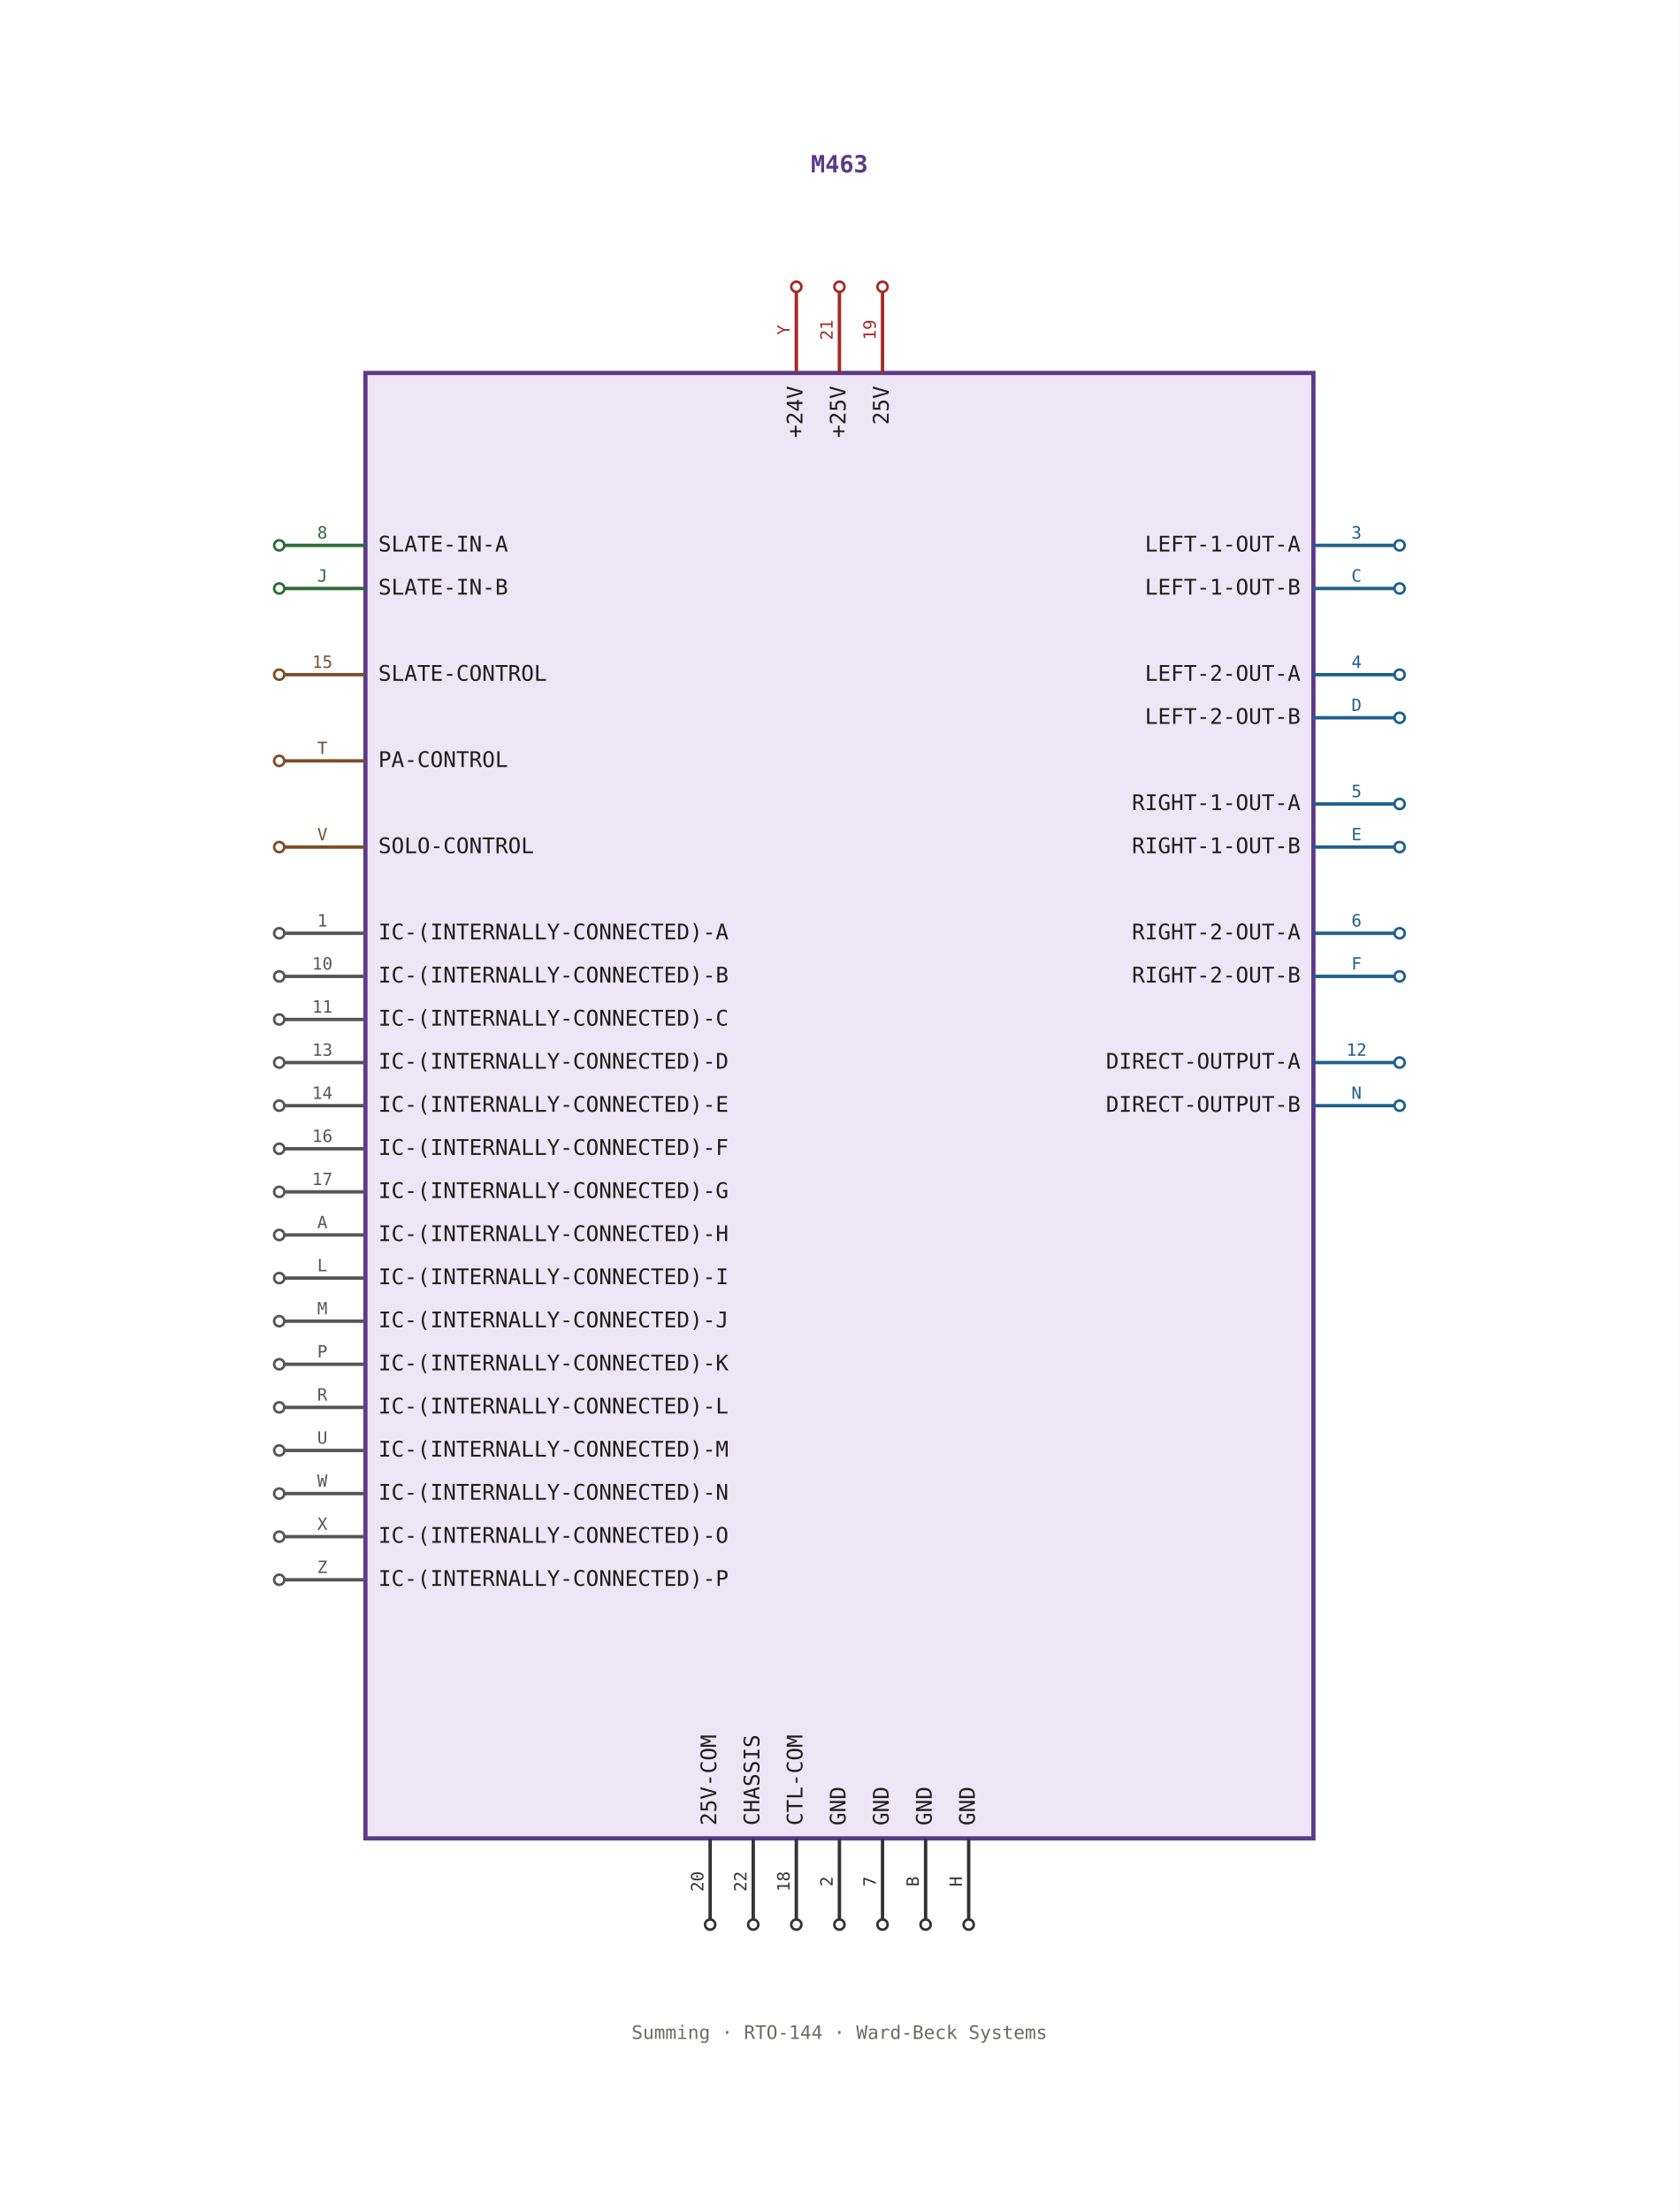
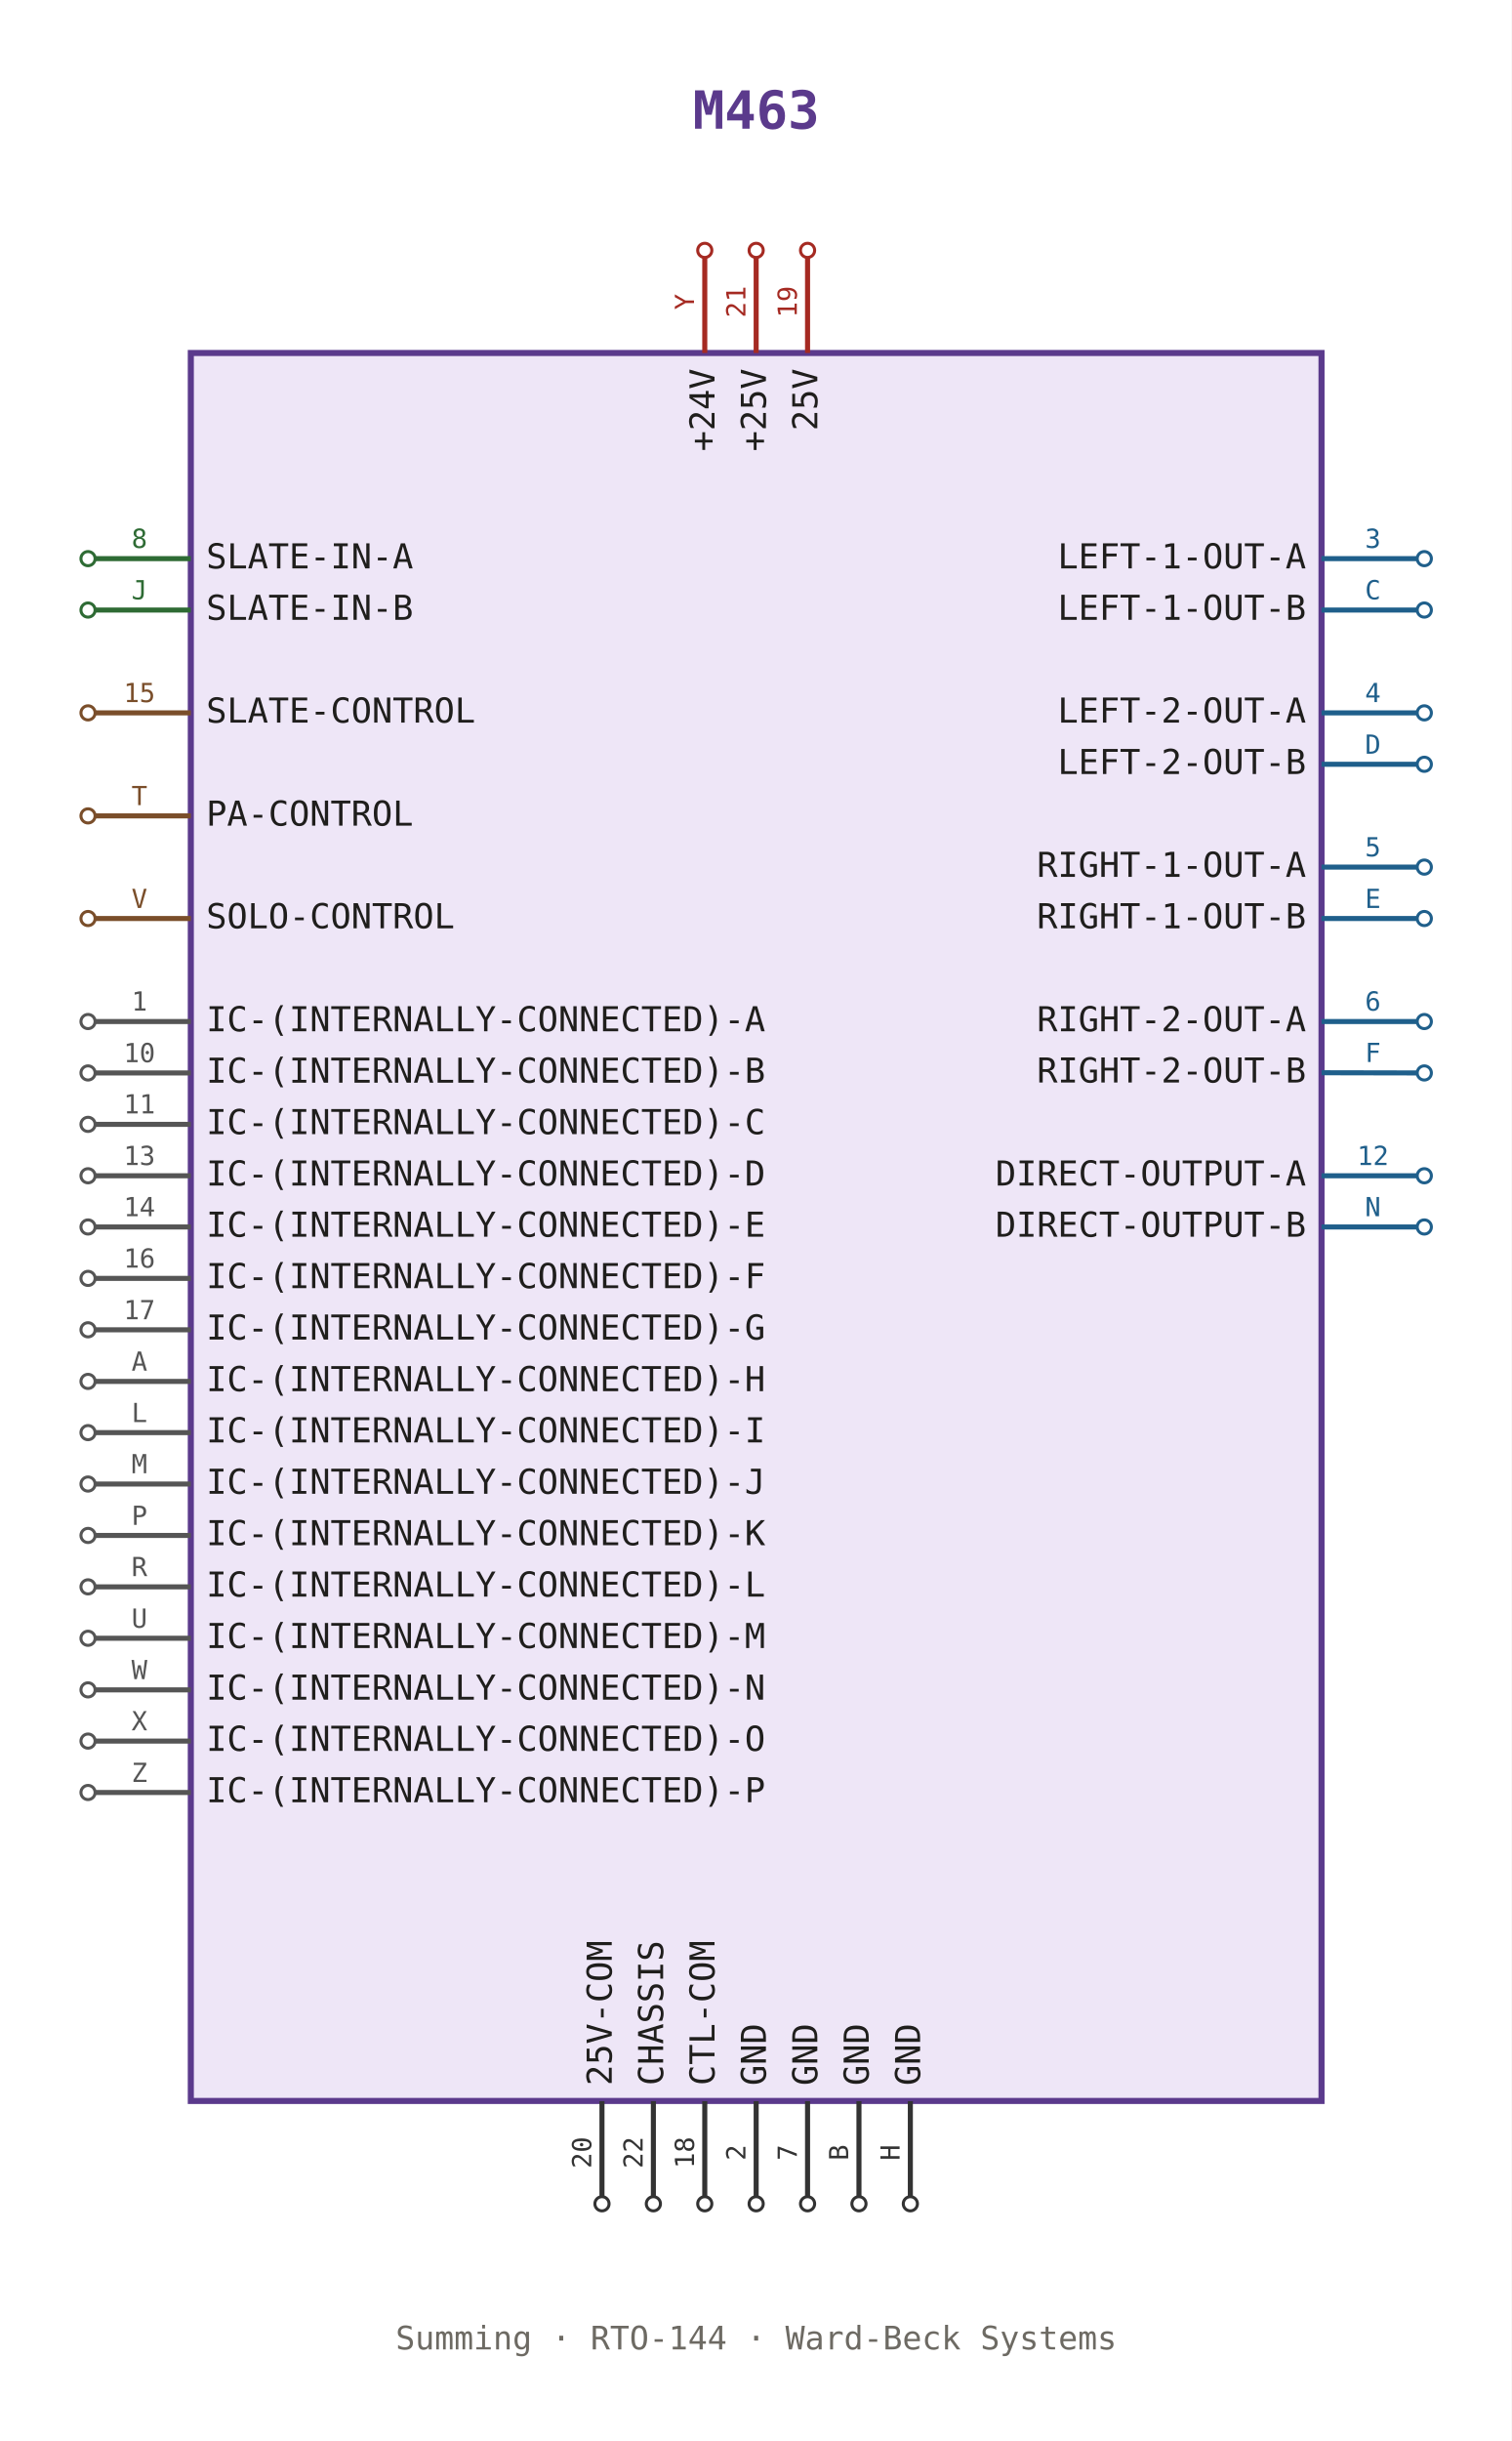
- <svg xmlns="http://www.w3.org/2000/svg" viewBox="0 0 990 1303" font-family="Overpass Mono, ui-monospace, monospace">
+ <svg xmlns="http://www.w3.org/2000/svg" viewBox="0 0 747 1206" font-family="Overpass Mono, Consolas, ui-monospace, monospace">
  <rect width="100%" height="100%" fill="#ffffff" />
-   <rect x="215.4" y="219.8" width="558.8" height="863.6" fill="#EEE6F7" stroke="#5B3A8C" stroke-width="2.5" />
-   <line x1="164.6" y1="321.4" x2="215.4" y2="321.4" stroke="#2E6B34" stroke-width="2" />
-   <circle cx="164.6" cy="321.4" r="3" fill="#fff" stroke="#2E6B34" stroke-width="1.5" />
-   <text x="223.0" y="321.4" font-size="12.7" dominant-baseline="middle" text-anchor="start" fill="#1f1e1c">SLATE-IN-A</text>
-   <text x="190.0" y="317.4" font-size="10" text-anchor="middle" fill="#2E6B34">8</text>
-   <line x1="164.6" y1="346.8" x2="215.4" y2="346.8" stroke="#2E6B34" stroke-width="2" />
-   <circle cx="164.6" cy="346.8" r="3" fill="#fff" stroke="#2E6B34" stroke-width="1.5" />
-   <text x="223.0" y="346.8" font-size="12.7" dominant-baseline="middle" text-anchor="start" fill="#1f1e1c">SLATE-IN-B</text>
-   <text x="190.0" y="342.8" font-size="10" text-anchor="middle" fill="#2E6B34">J</text>
-   <line x1="164.6" y1="397.6" x2="215.4" y2="397.6" stroke="#7A4E2A" stroke-width="2" />
-   <circle cx="164.6" cy="397.6" r="3" fill="#fff" stroke="#7A4E2A" stroke-width="1.5" />
-   <text x="223.0" y="397.6" font-size="12.7" dominant-baseline="middle" text-anchor="start" fill="#1f1e1c">SLATE-CONTROL</text>
-   <text x="190.0" y="393.6" font-size="10" text-anchor="middle" fill="#7A4E2A">15</text>
-   <line x1="164.6" y1="448.4" x2="215.4" y2="448.4" stroke="#7A4E2A" stroke-width="2" />
-   <circle cx="164.6" cy="448.4" r="3" fill="#fff" stroke="#7A4E2A" stroke-width="1.5" />
-   <text x="223.0" y="448.4" font-size="12.7" dominant-baseline="middle" text-anchor="start" fill="#1f1e1c">PA-CONTROL</text>
-   <text x="190.0" y="444.4" font-size="10" text-anchor="middle" fill="#7A4E2A">T</text>
-   <line x1="164.6" y1="499.2" x2="215.4" y2="499.2" stroke="#7A4E2A" stroke-width="2" />
-   <circle cx="164.6" cy="499.2" r="3" fill="#fff" stroke="#7A4E2A" stroke-width="1.5" />
-   <text x="223.0" y="499.2" font-size="12.7" dominant-baseline="middle" text-anchor="start" fill="#1f1e1c">SOLO-CONTROL</text>
-   <text x="190.0" y="495.2" font-size="10" text-anchor="middle" fill="#7A4E2A">V</text>
-   <line x1="164.6" y1="550.0" x2="215.4" y2="550.0" stroke="#555555" stroke-width="2" />
-   <circle cx="164.6" cy="550.0" r="3" fill="#fff" stroke="#555555" stroke-width="1.5" />
-   <text x="223.0" y="550.0" font-size="12.7" dominant-baseline="middle" text-anchor="start" fill="#1f1e1c">IC-(INTERNALLY-CONNECTED)-A</text>
-   <text x="190.0" y="546.0" font-size="10" text-anchor="middle" fill="#555555">1</text>
-   <line x1="164.6" y1="575.4" x2="215.4" y2="575.4" stroke="#555555" stroke-width="2" />
-   <circle cx="164.6" cy="575.4" r="3" fill="#fff" stroke="#555555" stroke-width="1.5" />
-   <text x="223.0" y="575.4" font-size="12.7" dominant-baseline="middle" text-anchor="start" fill="#1f1e1c">IC-(INTERNALLY-CONNECTED)-B</text>
-   <text x="190.0" y="571.4" font-size="10" text-anchor="middle" fill="#555555">10</text>
-   <line x1="164.6" y1="600.8" x2="215.4" y2="600.8" stroke="#555555" stroke-width="2" />
-   <circle cx="164.6" cy="600.8" r="3" fill="#fff" stroke="#555555" stroke-width="1.5" />
-   <text x="223.0" y="600.8" font-size="12.7" dominant-baseline="middle" text-anchor="start" fill="#1f1e1c">IC-(INTERNALLY-CONNECTED)-C</text>
-   <text x="190.0" y="596.8" font-size="10" text-anchor="middle" fill="#555555">11</text>
-   <line x1="164.6" y1="626.2" x2="215.4" y2="626.2" stroke="#555555" stroke-width="2" />
-   <circle cx="164.6" cy="626.2" r="3" fill="#fff" stroke="#555555" stroke-width="1.5" />
-   <text x="223.0" y="626.2" font-size="12.7" dominant-baseline="middle" text-anchor="start" fill="#1f1e1c">IC-(INTERNALLY-CONNECTED)-D</text>
-   <text x="190.0" y="622.2" font-size="10" text-anchor="middle" fill="#555555">13</text>
-   <line x1="164.6" y1="651.6" x2="215.4" y2="651.6" stroke="#555555" stroke-width="2" />
-   <circle cx="164.6" cy="651.6" r="3" fill="#fff" stroke="#555555" stroke-width="1.5" />
-   <text x="223.0" y="651.6" font-size="12.7" dominant-baseline="middle" text-anchor="start" fill="#1f1e1c">IC-(INTERNALLY-CONNECTED)-E</text>
-   <text x="190.0" y="647.6" font-size="10" text-anchor="middle" fill="#555555">14</text>
-   <line x1="164.6" y1="677.0" x2="215.4" y2="677.0" stroke="#555555" stroke-width="2" />
-   <circle cx="164.6" cy="677.0" r="3" fill="#fff" stroke="#555555" stroke-width="1.5" />
-   <text x="223.0" y="677.0" font-size="12.7" dominant-baseline="middle" text-anchor="start" fill="#1f1e1c">IC-(INTERNALLY-CONNECTED)-F</text>
-   <text x="190.0" y="673.0" font-size="10" text-anchor="middle" fill="#555555">16</text>
-   <line x1="164.6" y1="702.4" x2="215.4" y2="702.4" stroke="#555555" stroke-width="2" />
-   <circle cx="164.6" cy="702.4" r="3" fill="#fff" stroke="#555555" stroke-width="1.5" />
-   <text x="223.0" y="702.4" font-size="12.7" dominant-baseline="middle" text-anchor="start" fill="#1f1e1c">IC-(INTERNALLY-CONNECTED)-G</text>
-   <text x="190.0" y="698.4" font-size="10" text-anchor="middle" fill="#555555">17</text>
-   <line x1="164.6" y1="727.8" x2="215.4" y2="727.8" stroke="#555555" stroke-width="2" />
-   <circle cx="164.6" cy="727.8" r="3" fill="#fff" stroke="#555555" stroke-width="1.5" />
-   <text x="223.0" y="727.8" font-size="12.7" dominant-baseline="middle" text-anchor="start" fill="#1f1e1c">IC-(INTERNALLY-CONNECTED)-H</text>
-   <text x="190.0" y="723.8" font-size="10" text-anchor="middle" fill="#555555">A</text>
-   <line x1="164.6" y1="753.2" x2="215.4" y2="753.2" stroke="#555555" stroke-width="2" />
-   <circle cx="164.6" cy="753.2" r="3" fill="#fff" stroke="#555555" stroke-width="1.5" />
-   <text x="223.0" y="753.2" font-size="12.7" dominant-baseline="middle" text-anchor="start" fill="#1f1e1c">IC-(INTERNALLY-CONNECTED)-I</text>
-   <text x="190.0" y="749.2" font-size="10" text-anchor="middle" fill="#555555">L</text>
-   <line x1="164.6" y1="778.6" x2="215.4" y2="778.6" stroke="#555555" stroke-width="2" />
-   <circle cx="164.6" cy="778.6" r="3" fill="#fff" stroke="#555555" stroke-width="1.5" />
-   <text x="223.0" y="778.6" font-size="12.7" dominant-baseline="middle" text-anchor="start" fill="#1f1e1c">IC-(INTERNALLY-CONNECTED)-J</text>
-   <text x="190.0" y="774.6" font-size="10" text-anchor="middle" fill="#555555">M</text>
-   <line x1="164.6" y1="804.0" x2="215.4" y2="804.0" stroke="#555555" stroke-width="2" />
-   <circle cx="164.6" cy="804.0" r="3" fill="#fff" stroke="#555555" stroke-width="1.5" />
-   <text x="223.0" y="804.0" font-size="12.7" dominant-baseline="middle" text-anchor="start" fill="#1f1e1c">IC-(INTERNALLY-CONNECTED)-K</text>
-   <text x="190.0" y="800.0" font-size="10" text-anchor="middle" fill="#555555">P</text>
-   <line x1="164.6" y1="829.4" x2="215.4" y2="829.4" stroke="#555555" stroke-width="2" />
-   <circle cx="164.6" cy="829.4" r="3" fill="#fff" stroke="#555555" stroke-width="1.5" />
-   <text x="223.0" y="829.4" font-size="12.7" dominant-baseline="middle" text-anchor="start" fill="#1f1e1c">IC-(INTERNALLY-CONNECTED)-L</text>
-   <text x="190.0" y="825.4" font-size="10" text-anchor="middle" fill="#555555">R</text>
-   <line x1="164.6" y1="854.8" x2="215.4" y2="854.8" stroke="#555555" stroke-width="2" />
-   <circle cx="164.6" cy="854.8" r="3" fill="#fff" stroke="#555555" stroke-width="1.5" />
-   <text x="223.0" y="854.8" font-size="12.7" dominant-baseline="middle" text-anchor="start" fill="#1f1e1c">IC-(INTERNALLY-CONNECTED)-M</text>
-   <text x="190.0" y="850.8" font-size="10" text-anchor="middle" fill="#555555">U</text>
-   <line x1="164.6" y1="880.2" x2="215.4" y2="880.2" stroke="#555555" stroke-width="2" />
-   <circle cx="164.6" cy="880.2" r="3" fill="#fff" stroke="#555555" stroke-width="1.5" />
-   <text x="223.0" y="880.2" font-size="12.7" dominant-baseline="middle" text-anchor="start" fill="#1f1e1c">IC-(INTERNALLY-CONNECTED)-N</text>
-   <text x="190.0" y="876.2" font-size="10" text-anchor="middle" fill="#555555">W</text>
-   <line x1="164.6" y1="905.6" x2="215.4" y2="905.6" stroke="#555555" stroke-width="2" />
-   <circle cx="164.6" cy="905.6" r="3" fill="#fff" stroke="#555555" stroke-width="1.5" />
-   <text x="223.0" y="905.6" font-size="12.7" dominant-baseline="middle" text-anchor="start" fill="#1f1e1c">IC-(INTERNALLY-CONNECTED)-O</text>
-   <text x="190.0" y="901.6" font-size="10" text-anchor="middle" fill="#555555">X</text>
-   <line x1="164.6" y1="931.0" x2="215.4" y2="931.0" stroke="#555555" stroke-width="2" />
-   <circle cx="164.6" cy="931.0" r="3" fill="#fff" stroke="#555555" stroke-width="1.5" />
-   <text x="223.0" y="931.0" font-size="12.7" dominant-baseline="middle" text-anchor="start" fill="#1f1e1c">IC-(INTERNALLY-CONNECTED)-P</text>
-   <text x="190.0" y="927.0" font-size="10" text-anchor="middle" fill="#555555">Z</text>
-   <line x1="825.0" y1="321.4" x2="774.2" y2="321.4" stroke="#1F5F8B" stroke-width="2" />
-   <circle cx="825.0" cy="321.4" r="3" fill="#fff" stroke="#1F5F8B" stroke-width="1.5" />
-   <text x="766.6" y="321.4" font-size="12.7" dominant-baseline="middle" text-anchor="end" fill="#1f1e1c">LEFT-1-OUT-A</text>
-   <text x="799.6" y="317.4" font-size="10" text-anchor="middle" fill="#1F5F8B">3</text>
-   <line x1="825.0" y1="346.8" x2="774.2" y2="346.8" stroke="#1F5F8B" stroke-width="2" />
-   <circle cx="825.0" cy="346.8" r="3" fill="#fff" stroke="#1F5F8B" stroke-width="1.5" />
-   <text x="766.6" y="346.8" font-size="12.7" dominant-baseline="middle" text-anchor="end" fill="#1f1e1c">LEFT-1-OUT-B</text>
-   <text x="799.6" y="342.8" font-size="10" text-anchor="middle" fill="#1F5F8B">C</text>
-   <line x1="825.0" y1="397.6" x2="774.2" y2="397.6" stroke="#1F5F8B" stroke-width="2" />
-   <circle cx="825.0" cy="397.6" r="3" fill="#fff" stroke="#1F5F8B" stroke-width="1.5" />
-   <text x="766.6" y="397.6" font-size="12.7" dominant-baseline="middle" text-anchor="end" fill="#1f1e1c">LEFT-2-OUT-A</text>
-   <text x="799.6" y="393.6" font-size="10" text-anchor="middle" fill="#1F5F8B">4</text>
-   <line x1="825.0" y1="423.0" x2="774.2" y2="423.0" stroke="#1F5F8B" stroke-width="2" />
-   <circle cx="825.0" cy="423.0" r="3" fill="#fff" stroke="#1F5F8B" stroke-width="1.5" />
-   <text x="766.6" y="423.0" font-size="12.7" dominant-baseline="middle" text-anchor="end" fill="#1f1e1c">LEFT-2-OUT-B</text>
-   <text x="799.6" y="419.0" font-size="10" text-anchor="middle" fill="#1F5F8B">D</text>
-   <line x1="825.0" y1="473.8" x2="774.2" y2="473.8" stroke="#1F5F8B" stroke-width="2" />
-   <circle cx="825.0" cy="473.8" r="3" fill="#fff" stroke="#1F5F8B" stroke-width="1.5" />
-   <text x="766.6" y="473.8" font-size="12.7" dominant-baseline="middle" text-anchor="end" fill="#1f1e1c">RIGHT-1-OUT-A</text>
-   <text x="799.6" y="469.8" font-size="10" text-anchor="middle" fill="#1F5F8B">5</text>
-   <line x1="825.0" y1="499.2" x2="774.2" y2="499.2" stroke="#1F5F8B" stroke-width="2" />
-   <circle cx="825.0" cy="499.2" r="3" fill="#fff" stroke="#1F5F8B" stroke-width="1.5" />
-   <text x="766.6" y="499.2" font-size="12.7" dominant-baseline="middle" text-anchor="end" fill="#1f1e1c">RIGHT-1-OUT-B</text>
-   <text x="799.6" y="495.2" font-size="10" text-anchor="middle" fill="#1F5F8B">E</text>
-   <line x1="825.0" y1="550.0" x2="774.2" y2="550.0" stroke="#1F5F8B" stroke-width="2" />
-   <circle cx="825.0" cy="550.0" r="3" fill="#fff" stroke="#1F5F8B" stroke-width="1.5" />
-   <text x="766.6" y="550.0" font-size="12.7" dominant-baseline="middle" text-anchor="end" fill="#1f1e1c">RIGHT-2-OUT-A</text>
-   <text x="799.6" y="546.0" font-size="10" text-anchor="middle" fill="#1F5F8B">6</text>
-   <line x1="825.0" y1="575.4" x2="774.2" y2="575.4" stroke="#1F5F8B" stroke-width="2" />
-   <circle cx="825.0" cy="575.4" r="3" fill="#fff" stroke="#1F5F8B" stroke-width="1.5" />
-   <text x="766.6" y="575.4" font-size="12.7" dominant-baseline="middle" text-anchor="end" fill="#1f1e1c">RIGHT-2-OUT-B</text>
-   <text x="799.6" y="571.4" font-size="10" text-anchor="middle" fill="#1F5F8B">F</text>
-   <line x1="825.0" y1="626.2" x2="774.2" y2="626.2" stroke="#1F5F8B" stroke-width="2" />
-   <circle cx="825.0" cy="626.2" r="3" fill="#fff" stroke="#1F5F8B" stroke-width="1.5" />
-   <text x="766.6" y="626.2" font-size="12.7" dominant-baseline="middle" text-anchor="end" fill="#1f1e1c">DIRECT-OUTPUT-A</text>
-   <text x="799.6" y="622.2" font-size="10" text-anchor="middle" fill="#1F5F8B">12</text>
-   <line x1="825.0" y1="651.6" x2="774.2" y2="651.6" stroke="#1F5F8B" stroke-width="2" />
-   <circle cx="825.0" cy="651.6" r="3" fill="#fff" stroke="#1F5F8B" stroke-width="1.5" />
-   <text x="766.6" y="651.6" font-size="12.7" dominant-baseline="middle" text-anchor="end" fill="#1f1e1c">DIRECT-OUTPUT-B</text>
-   <text x="799.6" y="647.6" font-size="10" text-anchor="middle" fill="#1F5F8B">N</text>
-   <line x1="469.4" y1="169.0" x2="469.4" y2="219.8" stroke="#A52A22" stroke-width="2" />
-   <circle cx="469.4" cy="169.0" r="3" fill="#fff" stroke="#A52A22" stroke-width="1.5" />
-   <text x="469.4" y="227.4" font-size="12.7" dominant-baseline="middle" text-anchor="end" fill="#1f1e1c" transform="rotate(-90 469.4 227.4)">+24V</text>
-   <text x="465.4" y="194.4" font-size="10" text-anchor="middle" fill="#A52A22" transform="rotate(-90 465.4 194.4)">Y</text>
-   <line x1="494.8" y1="169.0" x2="494.8" y2="219.8" stroke="#A52A22" stroke-width="2" />
-   <circle cx="494.8" cy="169.0" r="3" fill="#fff" stroke="#A52A22" stroke-width="1.5" />
-   <text x="494.8" y="227.4" font-size="12.7" dominant-baseline="middle" text-anchor="end" fill="#1f1e1c" transform="rotate(-90 494.8 227.4)">+25V</text>
-   <text x="490.8" y="194.4" font-size="10" text-anchor="middle" fill="#A52A22" transform="rotate(-90 490.8 194.4)">21</text>
-   <line x1="520.2" y1="169.0" x2="520.2" y2="219.8" stroke="#A52A22" stroke-width="2" />
-   <circle cx="520.2" cy="169.0" r="3" fill="#fff" stroke="#A52A22" stroke-width="1.5" />
-   <text x="520.2" y="227.4" font-size="12.7" dominant-baseline="middle" text-anchor="end" fill="#1f1e1c" transform="rotate(-90 520.2 227.4)">25V</text>
-   <text x="516.2" y="194.4" font-size="10" text-anchor="middle" fill="#A52A22" transform="rotate(-90 516.2 194.4)">19</text>
-   <line x1="418.6" y1="1134.2" x2="418.6" y2="1083.4" stroke="#333333" stroke-width="2" />
-   <circle cx="418.6" cy="1134.2" r="3" fill="#fff" stroke="#333333" stroke-width="1.5" />
-   <text x="418.6" y="1075.8" font-size="12.7" dominant-baseline="middle" text-anchor="start" fill="#1f1e1c" transform="rotate(-90 418.6 1075.8)">25V-COM</text>
-   <text x="414.6" y="1108.8" font-size="10" text-anchor="middle" fill="#333333" transform="rotate(-90 414.6 1108.8)">20</text>
-   <line x1="444.0" y1="1134.2" x2="444.0" y2="1083.4" stroke="#333333" stroke-width="2" />
-   <circle cx="444.0" cy="1134.2" r="3" fill="#fff" stroke="#333333" stroke-width="1.5" />
-   <text x="444.0" y="1075.8" font-size="12.7" dominant-baseline="middle" text-anchor="start" fill="#1f1e1c" transform="rotate(-90 444.0 1075.8)">CHASSIS</text>
-   <text x="440.0" y="1108.8" font-size="10" text-anchor="middle" fill="#333333" transform="rotate(-90 440.0 1108.8)">22</text>
-   <line x1="469.4" y1="1134.2" x2="469.4" y2="1083.4" stroke="#333333" stroke-width="2" />
-   <circle cx="469.4" cy="1134.2" r="3" fill="#fff" stroke="#333333" stroke-width="1.5" />
-   <text x="469.4" y="1075.8" font-size="12.7" dominant-baseline="middle" text-anchor="start" fill="#1f1e1c" transform="rotate(-90 469.4 1075.8)">CTL-COM</text>
-   <text x="465.4" y="1108.8" font-size="10" text-anchor="middle" fill="#333333" transform="rotate(-90 465.4 1108.8)">18</text>
-   <line x1="494.8" y1="1134.2" x2="494.8" y2="1083.4" stroke="#333333" stroke-width="2" />
-   <circle cx="494.8" cy="1134.2" r="3" fill="#fff" stroke="#333333" stroke-width="1.5" />
-   <text x="494.8" y="1075.8" font-size="12.7" dominant-baseline="middle" text-anchor="start" fill="#1f1e1c" transform="rotate(-90 494.8 1075.8)">GND</text>
-   <text x="490.8" y="1108.8" font-size="10" text-anchor="middle" fill="#333333" transform="rotate(-90 490.8 1108.8)">2</text>
-   <line x1="520.2" y1="1134.2" x2="520.2" y2="1083.4" stroke="#333333" stroke-width="2" />
-   <circle cx="520.2" cy="1134.2" r="3" fill="#fff" stroke="#333333" stroke-width="1.5" />
-   <text x="520.2" y="1075.8" font-size="12.7" dominant-baseline="middle" text-anchor="start" fill="#1f1e1c" transform="rotate(-90 520.2 1075.8)">GND</text>
-   <text x="516.2" y="1108.8" font-size="10" text-anchor="middle" fill="#333333" transform="rotate(-90 516.2 1108.8)">7</text>
-   <line x1="545.6" y1="1134.2" x2="545.6" y2="1083.4" stroke="#333333" stroke-width="2" />
-   <circle cx="545.6" cy="1134.2" r="3" fill="#fff" stroke="#333333" stroke-width="1.5" />
-   <text x="545.6" y="1075.8" font-size="12.7" dominant-baseline="middle" text-anchor="start" fill="#1f1e1c" transform="rotate(-90 545.6 1075.8)">GND</text>
-   <text x="541.6" y="1108.8" font-size="10" text-anchor="middle" fill="#333333" transform="rotate(-90 541.6 1108.8)">B</text>
-   <line x1="571.0" y1="1134.2" x2="571.0" y2="1083.4" stroke="#333333" stroke-width="2" />
-   <circle cx="571.0" cy="1134.2" r="3" fill="#fff" stroke="#333333" stroke-width="1.5" />
-   <text x="571.0" y="1075.8" font-size="12.7" dominant-baseline="middle" text-anchor="start" fill="#1f1e1c" transform="rotate(-90 571.0 1075.8)">GND</text>
-   <text x="567.0" y="1108.8" font-size="10" text-anchor="middle" fill="#333333" transform="rotate(-90 567.0 1108.8)">H</text>
-   <text x="494.8" y="101.6" font-size="14" font-weight="700" text-anchor="middle" fill="#5B3A8C">M463</text>
-   <text x="494.8" y="1201.6" font-size="11" text-anchor="middle" fill="#6d6a63">Summing · RTO-144 · Ward-Beck Systems</text>
+   <rect x="94.3" y="174.4" width="558.8" height="863.6" fill="#EEE6F7" stroke="#5B3A8C" stroke-width="3.00" />
+   <line x1="43.5" y1="276.0" x2="94.3" y2="276.0" stroke="#2E6B34" stroke-width="2.50" />
+   <circle cx="43.5" cy="276.0" r="3.5" fill="#ffffff" stroke="#2E6B34" stroke-width="1.50" />
+   <text x="101.9" y="276.0" font-size="17.0" dominant-baseline="middle" text-anchor="start" fill="#1F1E1C">SLATE-IN-A</text>
+   <text x="68.9" y="267.0" font-size="13.0" dominant-baseline="middle" text-anchor="middle" fill="#2E6B34">8</text>
+   <line x1="43.5" y1="301.4" x2="94.3" y2="301.4" stroke="#2E6B34" stroke-width="2.50" />
+   <circle cx="43.5" cy="301.4" r="3.5" fill="#ffffff" stroke="#2E6B34" stroke-width="1.50" />
+   <text x="101.9" y="301.4" font-size="17.0" dominant-baseline="middle" text-anchor="start" fill="#1F1E1C">SLATE-IN-B</text>
+   <text x="68.9" y="292.4" font-size="13.0" dominant-baseline="middle" text-anchor="middle" fill="#2E6B34">J</text>
+   <line x1="43.5" y1="352.2" x2="94.3" y2="352.2" stroke="#7A4E2A" stroke-width="2.50" />
+   <circle cx="43.5" cy="352.2" r="3.5" fill="#ffffff" stroke="#7A4E2A" stroke-width="1.50" />
+   <text x="101.9" y="352.2" font-size="17.0" dominant-baseline="middle" text-anchor="start" fill="#1F1E1C">SLATE-CONTROL</text>
+   <text x="68.9" y="343.2" font-size="13.0" dominant-baseline="middle" text-anchor="middle" fill="#7A4E2A">15</text>
+   <line x1="43.5" y1="403.1" x2="94.3" y2="403.1" stroke="#7A4E2A" stroke-width="2.50" />
+   <circle cx="43.5" cy="403.1" r="3.5" fill="#ffffff" stroke="#7A4E2A" stroke-width="1.50" />
+   <text x="101.9" y="403.1" font-size="17.0" dominant-baseline="middle" text-anchor="start" fill="#1F1E1C">PA-CONTROL</text>
+   <text x="68.9" y="394.1" font-size="13.0" dominant-baseline="middle" text-anchor="middle" fill="#7A4E2A">T</text>
+   <line x1="43.5" y1="453.8" x2="94.3" y2="453.8" stroke="#7A4E2A" stroke-width="2.50" />
+   <circle cx="43.5" cy="453.8" r="3.5" fill="#ffffff" stroke="#7A4E2A" stroke-width="1.50" />
+   <text x="101.9" y="453.8" font-size="17.0" dominant-baseline="middle" text-anchor="start" fill="#1F1E1C">SOLO-CONTROL</text>
+   <text x="68.9" y="444.9" font-size="13.0" dominant-baseline="middle" text-anchor="middle" fill="#7A4E2A">V</text>
+   <line x1="43.5" y1="504.7" x2="94.3" y2="504.7" stroke="#555555" stroke-width="2.50" />
+   <circle cx="43.5" cy="504.7" r="3.5" fill="#ffffff" stroke="#555555" stroke-width="1.50" />
+   <text x="101.9" y="504.7" font-size="17.0" dominant-baseline="middle" text-anchor="start" fill="#1F1E1C">IC-(INTERNALLY-CONNECTED)-A</text>
+   <text x="68.9" y="495.6" font-size="13.0" dominant-baseline="middle" text-anchor="middle" fill="#555555">1</text>
+   <line x1="43.5" y1="530.1" x2="94.3" y2="530.1" stroke="#555555" stroke-width="2.50" />
+   <circle cx="43.5" cy="530.1" r="3.5" fill="#ffffff" stroke="#555555" stroke-width="1.50" />
+   <text x="101.9" y="530.1" font-size="17.0" dominant-baseline="middle" text-anchor="start" fill="#1F1E1C">IC-(INTERNALLY-CONNECTED)-B</text>
+   <text x="68.9" y="521.1" font-size="13.0" dominant-baseline="middle" text-anchor="middle" fill="#555555">10</text>
+   <line x1="43.5" y1="555.5" x2="94.3" y2="555.5" stroke="#555555" stroke-width="2.50" />
+   <circle cx="43.5" cy="555.5" r="3.5" fill="#ffffff" stroke="#555555" stroke-width="1.50" />
+   <text x="101.9" y="555.5" font-size="17.0" dominant-baseline="middle" text-anchor="start" fill="#1F1E1C">IC-(INTERNALLY-CONNECTED)-C</text>
+   <text x="68.9" y="546.4" font-size="13.0" dominant-baseline="middle" text-anchor="middle" fill="#555555">11</text>
+   <line x1="43.5" y1="580.9" x2="94.3" y2="580.9" stroke="#555555" stroke-width="2.50" />
+   <circle cx="43.5" cy="580.9" r="3.5" fill="#ffffff" stroke="#555555" stroke-width="1.50" />
+   <text x="101.9" y="580.9" font-size="17.0" dominant-baseline="middle" text-anchor="start" fill="#1F1E1C">IC-(INTERNALLY-CONNECTED)-D</text>
+   <text x="68.9" y="571.9" font-size="13.0" dominant-baseline="middle" text-anchor="middle" fill="#555555">13</text>
+   <line x1="43.5" y1="606.2" x2="94.3" y2="606.2" stroke="#555555" stroke-width="2.50" />
+   <circle cx="43.5" cy="606.2" r="3.5" fill="#ffffff" stroke="#555555" stroke-width="1.50" />
+   <text x="101.9" y="606.2" font-size="17.0" dominant-baseline="middle" text-anchor="start" fill="#1F1E1C">IC-(INTERNALLY-CONNECTED)-E</text>
+   <text x="68.9" y="597.2" font-size="13.0" dominant-baseline="middle" text-anchor="middle" fill="#555555">14</text>
+   <line x1="43.5" y1="631.6" x2="94.3" y2="631.6" stroke="#555555" stroke-width="2.50" />
+   <circle cx="43.5" cy="631.6" r="3.5" fill="#ffffff" stroke="#555555" stroke-width="1.50" />
+   <text x="101.9" y="631.6" font-size="17.0" dominant-baseline="middle" text-anchor="start" fill="#1F1E1C">IC-(INTERNALLY-CONNECTED)-F</text>
+   <text x="68.9" y="622.6" font-size="13.0" dominant-baseline="middle" text-anchor="middle" fill="#555555">16</text>
+   <line x1="43.5" y1="657.0" x2="94.3" y2="657.0" stroke="#555555" stroke-width="2.50" />
+   <circle cx="43.5" cy="657.0" r="3.5" fill="#ffffff" stroke="#555555" stroke-width="1.50" />
+   <text x="101.9" y="657.0" font-size="17.0" dominant-baseline="middle" text-anchor="start" fill="#1F1E1C">IC-(INTERNALLY-CONNECTED)-G</text>
+   <text x="68.9" y="648.1" font-size="13.0" dominant-baseline="middle" text-anchor="middle" fill="#555555">17</text>
+   <line x1="43.5" y1="682.5" x2="94.3" y2="682.5" stroke="#555555" stroke-width="2.50" />
+   <circle cx="43.5" cy="682.5" r="3.5" fill="#ffffff" stroke="#555555" stroke-width="1.50" />
+   <text x="101.9" y="682.5" font-size="17.0" dominant-baseline="middle" text-anchor="start" fill="#1F1E1C">IC-(INTERNALLY-CONNECTED)-H</text>
+   <text x="68.9" y="673.5" font-size="13.0" dominant-baseline="middle" text-anchor="middle" fill="#555555">A</text>
+   <line x1="43.5" y1="707.8" x2="94.3" y2="707.8" stroke="#555555" stroke-width="2.50" />
+   <circle cx="43.5" cy="707.8" r="3.5" fill="#ffffff" stroke="#555555" stroke-width="1.50" />
+   <text x="101.9" y="707.8" font-size="17.0" dominant-baseline="middle" text-anchor="start" fill="#1F1E1C">IC-(INTERNALLY-CONNECTED)-I</text>
+   <text x="68.9" y="698.9" font-size="13.0" dominant-baseline="middle" text-anchor="middle" fill="#555555">L</text>
+   <line x1="43.5" y1="733.2" x2="94.3" y2="733.2" stroke="#555555" stroke-width="2.50" />
+   <circle cx="43.5" cy="733.2" r="3.5" fill="#ffffff" stroke="#555555" stroke-width="1.50" />
+   <text x="101.9" y="733.2" font-size="17.0" dominant-baseline="middle" text-anchor="start" fill="#1F1E1C">IC-(INTERNALLY-CONNECTED)-J</text>
+   <text x="68.9" y="724.2" font-size="13.0" dominant-baseline="middle" text-anchor="middle" fill="#555555">M</text>
+   <line x1="43.5" y1="758.6" x2="94.3" y2="758.6" stroke="#555555" stroke-width="2.50" />
+   <circle cx="43.5" cy="758.6" r="3.5" fill="#ffffff" stroke="#555555" stroke-width="1.50" />
+   <text x="101.9" y="758.6" font-size="17.0" dominant-baseline="middle" text-anchor="start" fill="#1F1E1C">IC-(INTERNALLY-CONNECTED)-K</text>
+   <text x="68.9" y="749.7" font-size="13.0" dominant-baseline="middle" text-anchor="middle" fill="#555555">P</text>
+   <line x1="43.5" y1="784.0" x2="94.3" y2="784.0" stroke="#555555" stroke-width="2.50" />
+   <circle cx="43.5" cy="784.0" r="3.5" fill="#ffffff" stroke="#555555" stroke-width="1.50" />
+   <text x="101.9" y="784.0" font-size="17.0" dominant-baseline="middle" text-anchor="start" fill="#1F1E1C">IC-(INTERNALLY-CONNECTED)-L</text>
+   <text x="68.9" y="775.0" font-size="13.0" dominant-baseline="middle" text-anchor="middle" fill="#555555">R</text>
+   <line x1="43.5" y1="809.4" x2="94.3" y2="809.4" stroke="#555555" stroke-width="2.50" />
+   <circle cx="43.5" cy="809.4" r="3.5" fill="#ffffff" stroke="#555555" stroke-width="1.50" />
+   <text x="101.9" y="809.4" font-size="17.0" dominant-baseline="middle" text-anchor="start" fill="#1F1E1C">IC-(INTERNALLY-CONNECTED)-M</text>
+   <text x="68.9" y="800.5" font-size="13.0" dominant-baseline="middle" text-anchor="middle" fill="#555555">U</text>
+   <line x1="43.5" y1="834.9" x2="94.3" y2="834.9" stroke="#555555" stroke-width="2.50" />
+   <circle cx="43.5" cy="834.9" r="3.5" fill="#ffffff" stroke="#555555" stroke-width="1.50" />
+   <text x="101.9" y="834.9" font-size="17.0" dominant-baseline="middle" text-anchor="start" fill="#1F1E1C">IC-(INTERNALLY-CONNECTED)-N</text>
+   <text x="68.9" y="825.9" font-size="13.0" dominant-baseline="middle" text-anchor="middle" fill="#555555">W</text>
+   <line x1="43.5" y1="860.2" x2="94.3" y2="860.2" stroke="#555555" stroke-width="2.50" />
+   <circle cx="43.5" cy="860.2" r="3.5" fill="#ffffff" stroke="#555555" stroke-width="1.50" />
+   <text x="101.9" y="860.2" font-size="17.0" dominant-baseline="middle" text-anchor="start" fill="#1F1E1C">IC-(INTERNALLY-CONNECTED)-O</text>
+   <text x="68.9" y="851.2" font-size="13.0" dominant-baseline="middle" text-anchor="middle" fill="#555555">X</text>
+   <line x1="43.5" y1="885.6" x2="94.3" y2="885.6" stroke="#555555" stroke-width="2.50" />
+   <circle cx="43.5" cy="885.6" r="3.5" fill="#ffffff" stroke="#555555" stroke-width="1.50" />
+   <text x="101.9" y="885.6" font-size="17.0" dominant-baseline="middle" text-anchor="start" fill="#1F1E1C">IC-(INTERNALLY-CONNECTED)-P</text>
+   <text x="68.9" y="876.7" font-size="13.0" dominant-baseline="middle" text-anchor="middle" fill="#555555">Z</text>
+   <line x1="703.9" y1="276.0" x2="653.1" y2="276.0" stroke="#1F5F8B" stroke-width="2.50" />
+   <circle cx="703.9" cy="276.0" r="3.5" fill="#ffffff" stroke="#1F5F8B" stroke-width="1.50" />
+   <text x="645.5" y="276.0" font-size="17.0" dominant-baseline="middle" text-anchor="end" fill="#1F1E1C">LEFT-1-OUT-A</text>
+   <text x="678.5" y="267.0" font-size="13.0" dominant-baseline="middle" text-anchor="middle" fill="#1F5F8B">3</text>
+   <line x1="703.9" y1="301.4" x2="653.1" y2="301.4" stroke="#1F5F8B" stroke-width="2.50" />
+   <circle cx="703.9" cy="301.4" r="3.5" fill="#ffffff" stroke="#1F5F8B" stroke-width="1.50" />
+   <text x="645.5" y="301.4" font-size="17.0" dominant-baseline="middle" text-anchor="end" fill="#1F1E1C">LEFT-1-OUT-B</text>
+   <text x="678.5" y="292.4" font-size="13.0" dominant-baseline="middle" text-anchor="middle" fill="#1F5F8B">C</text>
+   <line x1="703.9" y1="352.2" x2="653.1" y2="352.2" stroke="#1F5F8B" stroke-width="2.50" />
+   <circle cx="703.9" cy="352.2" r="3.5" fill="#ffffff" stroke="#1F5F8B" stroke-width="1.50" />
+   <text x="645.5" y="352.2" font-size="17.0" dominant-baseline="middle" text-anchor="end" fill="#1F1E1C">LEFT-2-OUT-A</text>
+   <text x="678.5" y="343.2" font-size="13.0" dominant-baseline="middle" text-anchor="middle" fill="#1F5F8B">4</text>
+   <line x1="703.9" y1="377.6" x2="653.1" y2="377.6" stroke="#1F5F8B" stroke-width="2.50" />
+   <circle cx="703.9" cy="377.6" r="3.5" fill="#ffffff" stroke="#1F5F8B" stroke-width="1.50" />
+   <text x="645.5" y="377.6" font-size="17.0" dominant-baseline="middle" text-anchor="end" fill="#1F1E1C">LEFT-2-OUT-B</text>
+   <text x="678.5" y="368.7" font-size="13.0" dominant-baseline="middle" text-anchor="middle" fill="#1F5F8B">D</text>
+   <line x1="703.9" y1="428.4" x2="653.1" y2="428.4" stroke="#1F5F8B" stroke-width="2.50" />
+   <circle cx="703.9" cy="428.4" r="3.5" fill="#ffffff" stroke="#1F5F8B" stroke-width="1.50" />
+   <text x="645.5" y="428.4" font-size="17.0" dominant-baseline="middle" text-anchor="end" fill="#1F1E1C">RIGHT-1-OUT-A</text>
+   <text x="678.5" y="419.4" font-size="13.0" dominant-baseline="middle" text-anchor="middle" fill="#1F5F8B">5</text>
+   <line x1="703.9" y1="453.8" x2="653.1" y2="453.8" stroke="#1F5F8B" stroke-width="2.50" />
+   <circle cx="703.9" cy="453.8" r="3.5" fill="#ffffff" stroke="#1F5F8B" stroke-width="1.50" />
+   <text x="645.5" y="453.8" font-size="17.0" dominant-baseline="middle" text-anchor="end" fill="#1F1E1C">RIGHT-1-OUT-B</text>
+   <text x="678.5" y="444.9" font-size="13.0" dominant-baseline="middle" text-anchor="middle" fill="#1F5F8B">E</text>
+   <line x1="703.9" y1="504.7" x2="653.1" y2="504.7" stroke="#1F5F8B" stroke-width="2.50" />
+   <circle cx="703.9" cy="504.7" r="3.5" fill="#ffffff" stroke="#1F5F8B" stroke-width="1.50" />
+   <text x="645.5" y="504.7" font-size="17.0" dominant-baseline="middle" text-anchor="end" fill="#1F1E1C">RIGHT-2-OUT-A</text>
+   <text x="678.5" y="495.6" font-size="13.0" dominant-baseline="middle" text-anchor="middle" fill="#1F5F8B">6</text>
+   <line x1="703.9" y1="530.1" x2="653.1" y2="530.0" stroke="#1F5F8B" stroke-width="2.50" />
+   <circle cx="703.9" cy="530.1" r="3.5" fill="#ffffff" stroke="#1F5F8B" stroke-width="1.50" />
+   <text x="645.5" y="530.0" font-size="17.0" dominant-baseline="middle" text-anchor="end" fill="#1F1E1C">RIGHT-2-OUT-B</text>
+   <text x="678.5" y="521.0" font-size="13.0" dominant-baseline="middle" text-anchor="middle" fill="#1F5F8B">F</text>
+   <line x1="703.9" y1="580.9" x2="653.1" y2="580.9" stroke="#1F5F8B" stroke-width="2.50" />
+   <circle cx="703.9" cy="580.9" r="3.5" fill="#ffffff" stroke="#1F5F8B" stroke-width="1.50" />
+   <text x="645.5" y="580.9" font-size="17.0" dominant-baseline="middle" text-anchor="end" fill="#1F1E1C">DIRECT-OUTPUT-A</text>
+   <text x="678.5" y="571.9" font-size="13.0" dominant-baseline="middle" text-anchor="middle" fill="#1F5F8B">12</text>
+   <line x1="703.9" y1="606.2" x2="653.1" y2="606.2" stroke="#1F5F8B" stroke-width="2.50" />
+   <circle cx="703.9" cy="606.2" r="3.5" fill="#ffffff" stroke="#1F5F8B" stroke-width="1.50" />
+   <text x="645.5" y="606.2" font-size="17.0" dominant-baseline="middle" text-anchor="end" fill="#1F1E1C">DIRECT-OUTPUT-B</text>
+   <text x="678.5" y="597.2" font-size="13.0" dominant-baseline="middle" text-anchor="middle" fill="#1F5F8B">N</text>
+   <line x1="348.3" y1="123.7" x2="348.3" y2="174.4" stroke="#A52A22" stroke-width="2.50" />
+   <circle cx="348.3" cy="123.7" r="3.5" fill="#ffffff" stroke="#A52A22" stroke-width="1.50" />
+   <text x="348.3" y="182.1" font-size="17.0" dominant-baseline="middle" text-anchor="end" fill="#1F1E1C" transform="rotate(-90 348.3 182.1)">+24V</text>
+   <text x="339.3" y="149.1" font-size="13.0" dominant-baseline="middle" text-anchor="middle" fill="#A52A22" transform="rotate(-90 339.3 149.1)">Y</text>
+   <line x1="373.7" y1="123.7" x2="373.7" y2="174.4" stroke="#A52A22" stroke-width="2.50" />
+   <circle cx="373.7" cy="123.7" r="3.5" fill="#ffffff" stroke="#A52A22" stroke-width="1.50" />
+   <text x="373.7" y="182.1" font-size="17.0" dominant-baseline="middle" text-anchor="end" fill="#1F1E1C" transform="rotate(-90 373.7 182.1)">+25V</text>
+   <text x="364.7" y="149.1" font-size="13.0" dominant-baseline="middle" text-anchor="middle" fill="#A52A22" transform="rotate(-90 364.7 149.1)">21</text>
+   <line x1="399.1" y1="123.7" x2="399.1" y2="174.4" stroke="#A52A22" stroke-width="2.50" />
+   <circle cx="399.1" cy="123.7" r="3.5" fill="#ffffff" stroke="#A52A22" stroke-width="1.50" />
+   <text x="399.1" y="182.1" font-size="17.0" dominant-baseline="middle" text-anchor="end" fill="#1F1E1C" transform="rotate(-90 399.1 182.1)">25V</text>
+   <text x="390.1" y="149.1" font-size="13.0" dominant-baseline="middle" text-anchor="middle" fill="#A52A22" transform="rotate(-90 390.1 149.1)">19</text>
+   <line x1="297.5" y1="1088.8" x2="297.5" y2="1038.1" stroke="#333333" stroke-width="2.50" />
+   <circle cx="297.5" cy="1088.8" r="3.5" fill="#ffffff" stroke="#333333" stroke-width="1.50" />
+   <text x="297.5" y="1030.4" font-size="17.0" dominant-baseline="middle" text-anchor="start" fill="#1F1E1C" transform="rotate(-90 297.5 1030.4)">25V-COM</text>
+   <text x="288.5" y="1063.5" font-size="13.0" dominant-baseline="middle" text-anchor="middle" fill="#333333" transform="rotate(-90 288.5 1063.5)">20</text>
+   <line x1="322.9" y1="1088.8" x2="322.9" y2="1038.1" stroke="#333333" stroke-width="2.50" />
+   <circle cx="322.9" cy="1088.8" r="3.5" fill="#ffffff" stroke="#333333" stroke-width="1.50" />
+   <text x="322.9" y="1030.4" font-size="17.0" dominant-baseline="middle" text-anchor="start" fill="#1F1E1C" transform="rotate(-90 322.9 1030.4)">CHASSIS</text>
+   <text x="313.9" y="1063.5" font-size="13.0" dominant-baseline="middle" text-anchor="middle" fill="#333333" transform="rotate(-90 313.9 1063.5)">22</text>
+   <line x1="348.3" y1="1088.8" x2="348.3" y2="1038.1" stroke="#333333" stroke-width="2.50" />
+   <circle cx="348.3" cy="1088.8" r="3.5" fill="#ffffff" stroke="#333333" stroke-width="1.50" />
+   <text x="348.3" y="1030.4" font-size="17.0" dominant-baseline="middle" text-anchor="start" fill="#1F1E1C" transform="rotate(-90 348.3 1030.4)">CTL-COM</text>
+   <text x="339.3" y="1063.5" font-size="13.0" dominant-baseline="middle" text-anchor="middle" fill="#333333" transform="rotate(-90 339.3 1063.5)">18</text>
+   <line x1="373.7" y1="1088.8" x2="373.7" y2="1038.1" stroke="#333333" stroke-width="2.50" />
+   <circle cx="373.7" cy="1088.8" r="3.5" fill="#ffffff" stroke="#333333" stroke-width="1.50" />
+   <text x="373.7" y="1030.4" font-size="17.0" dominant-baseline="middle" text-anchor="start" fill="#1F1E1C" transform="rotate(-90 373.7 1030.4)">GND</text>
+   <text x="364.7" y="1063.5" font-size="13.0" dominant-baseline="middle" text-anchor="middle" fill="#333333" transform="rotate(-90 364.7 1063.5)">2</text>
+   <line x1="399.1" y1="1088.8" x2="399.1" y2="1038.1" stroke="#333333" stroke-width="2.50" />
+   <circle cx="399.1" cy="1088.8" r="3.5" fill="#ffffff" stroke="#333333" stroke-width="1.50" />
+   <text x="399.1" y="1030.4" font-size="17.0" dominant-baseline="middle" text-anchor="start" fill="#1F1E1C" transform="rotate(-90 399.1 1030.4)">GND</text>
+   <text x="390.1" y="1063.5" font-size="13.0" dominant-baseline="middle" text-anchor="middle" fill="#333333" transform="rotate(-90 390.1 1063.5)">7</text>
+   <line x1="424.5" y1="1088.8" x2="424.5" y2="1038.1" stroke="#333333" stroke-width="2.50" />
+   <circle cx="424.5" cy="1088.8" r="3.5" fill="#ffffff" stroke="#333333" stroke-width="1.50" />
+   <text x="424.5" y="1030.4" font-size="17.0" dominant-baseline="middle" text-anchor="start" fill="#1F1E1C" transform="rotate(-90 424.5 1030.4)">GND</text>
+   <text x="415.5" y="1063.5" font-size="13.0" dominant-baseline="middle" text-anchor="middle" fill="#333333" transform="rotate(-90 415.5 1063.5)">B</text>
+   <line x1="449.9" y1="1088.8" x2="449.9" y2="1038.1" stroke="#333333" stroke-width="2.50" />
+   <circle cx="449.9" cy="1088.8" r="3.5" fill="#ffffff" stroke="#333333" stroke-width="1.50" />
+   <text x="449.9" y="1030.4" font-size="17.0" dominant-baseline="middle" text-anchor="start" fill="#1F1E1C" transform="rotate(-90 449.9 1030.4)">GND</text>
+   <text x="440.9" y="1063.5" font-size="13.0" dominant-baseline="middle" text-anchor="middle" fill="#333333" transform="rotate(-90 440.9 1063.5)">H</text>
+   <text x="373.7" y="56.2" font-size="26.0" dominant-baseline="middle" text-anchor="middle" fill="#5B3A8C" font-weight="700">M463</text>
+   <text x="373.7" y="1156.2" font-size="16.0" dominant-baseline="middle" text-anchor="middle" fill="#6D6A63">Summing · RTO-144 · Ward-Beck Systems</text>
</svg>
